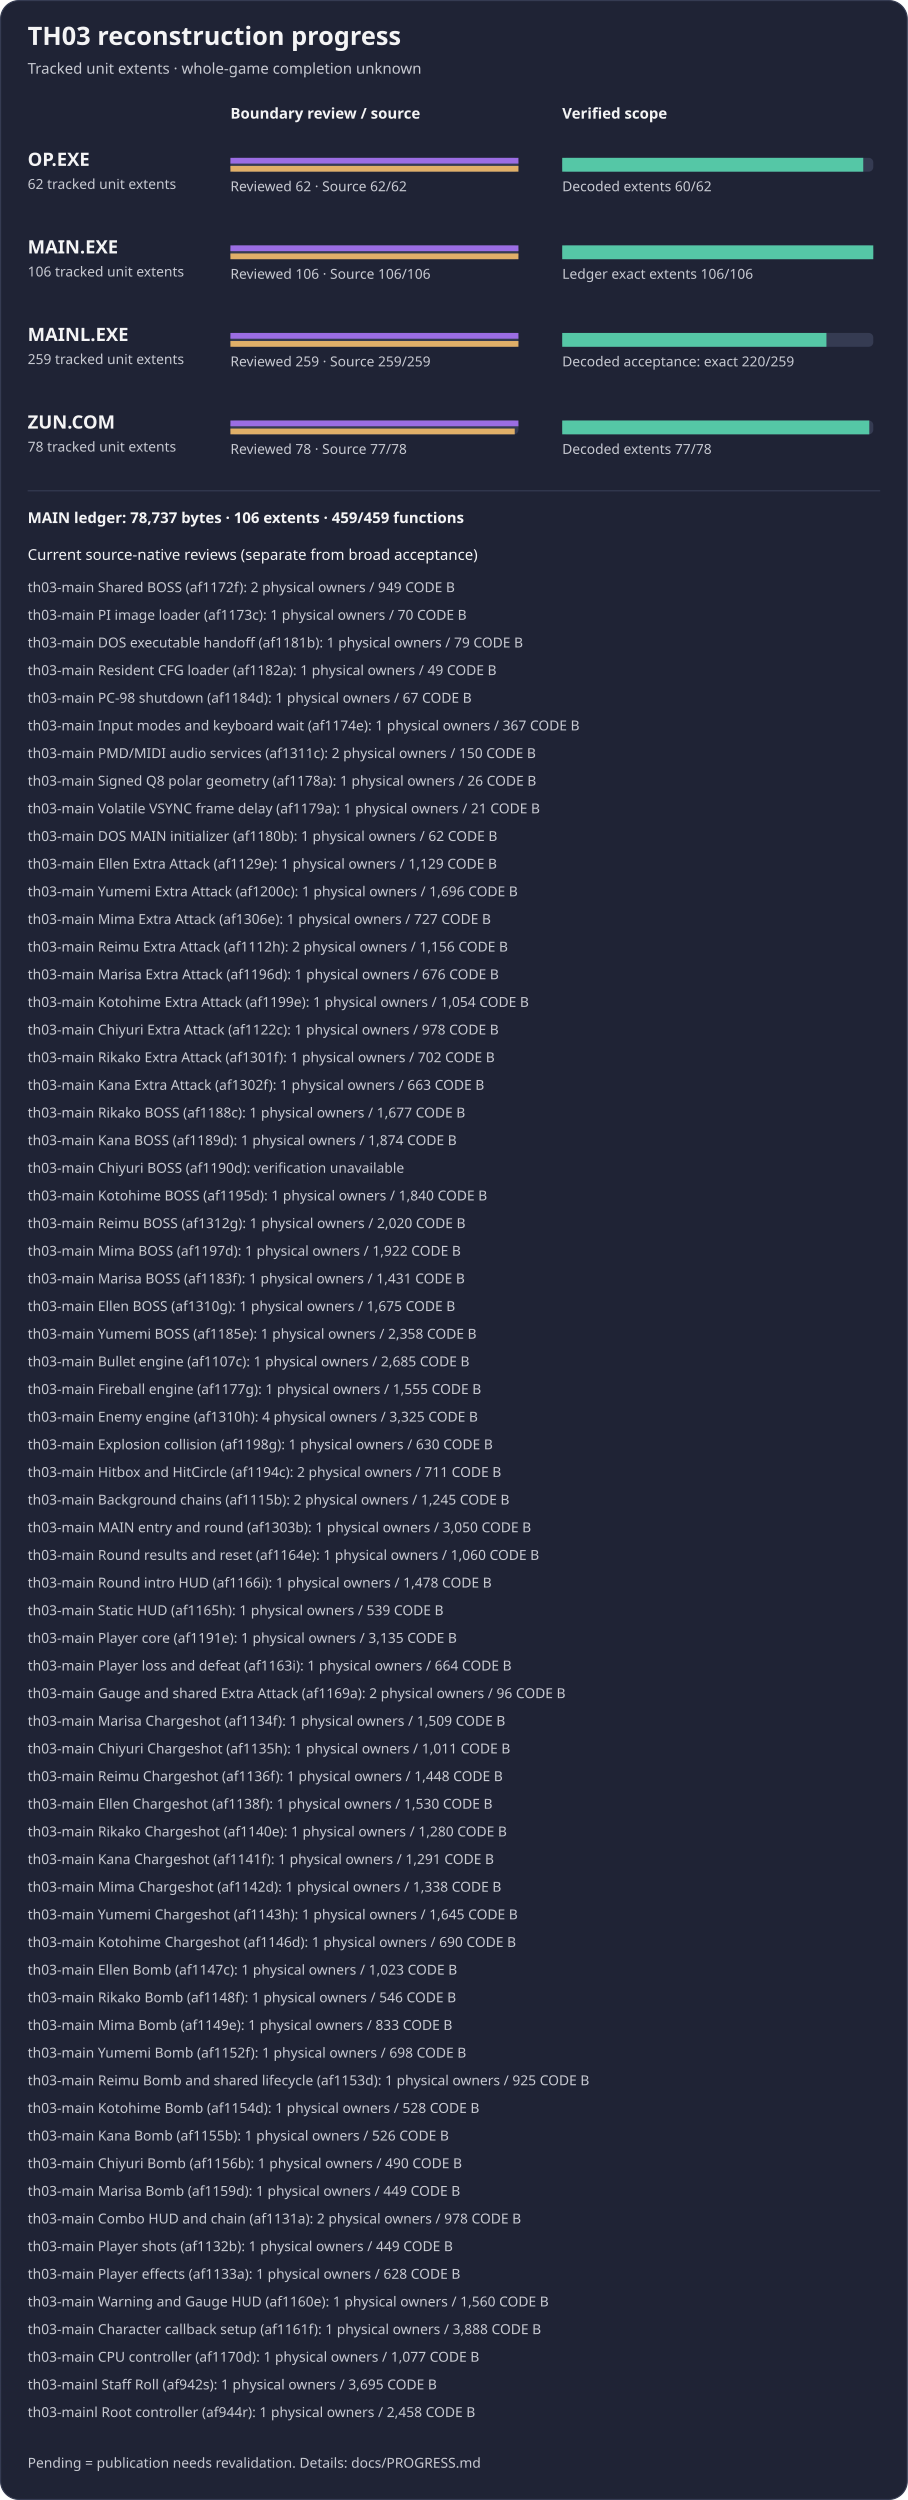
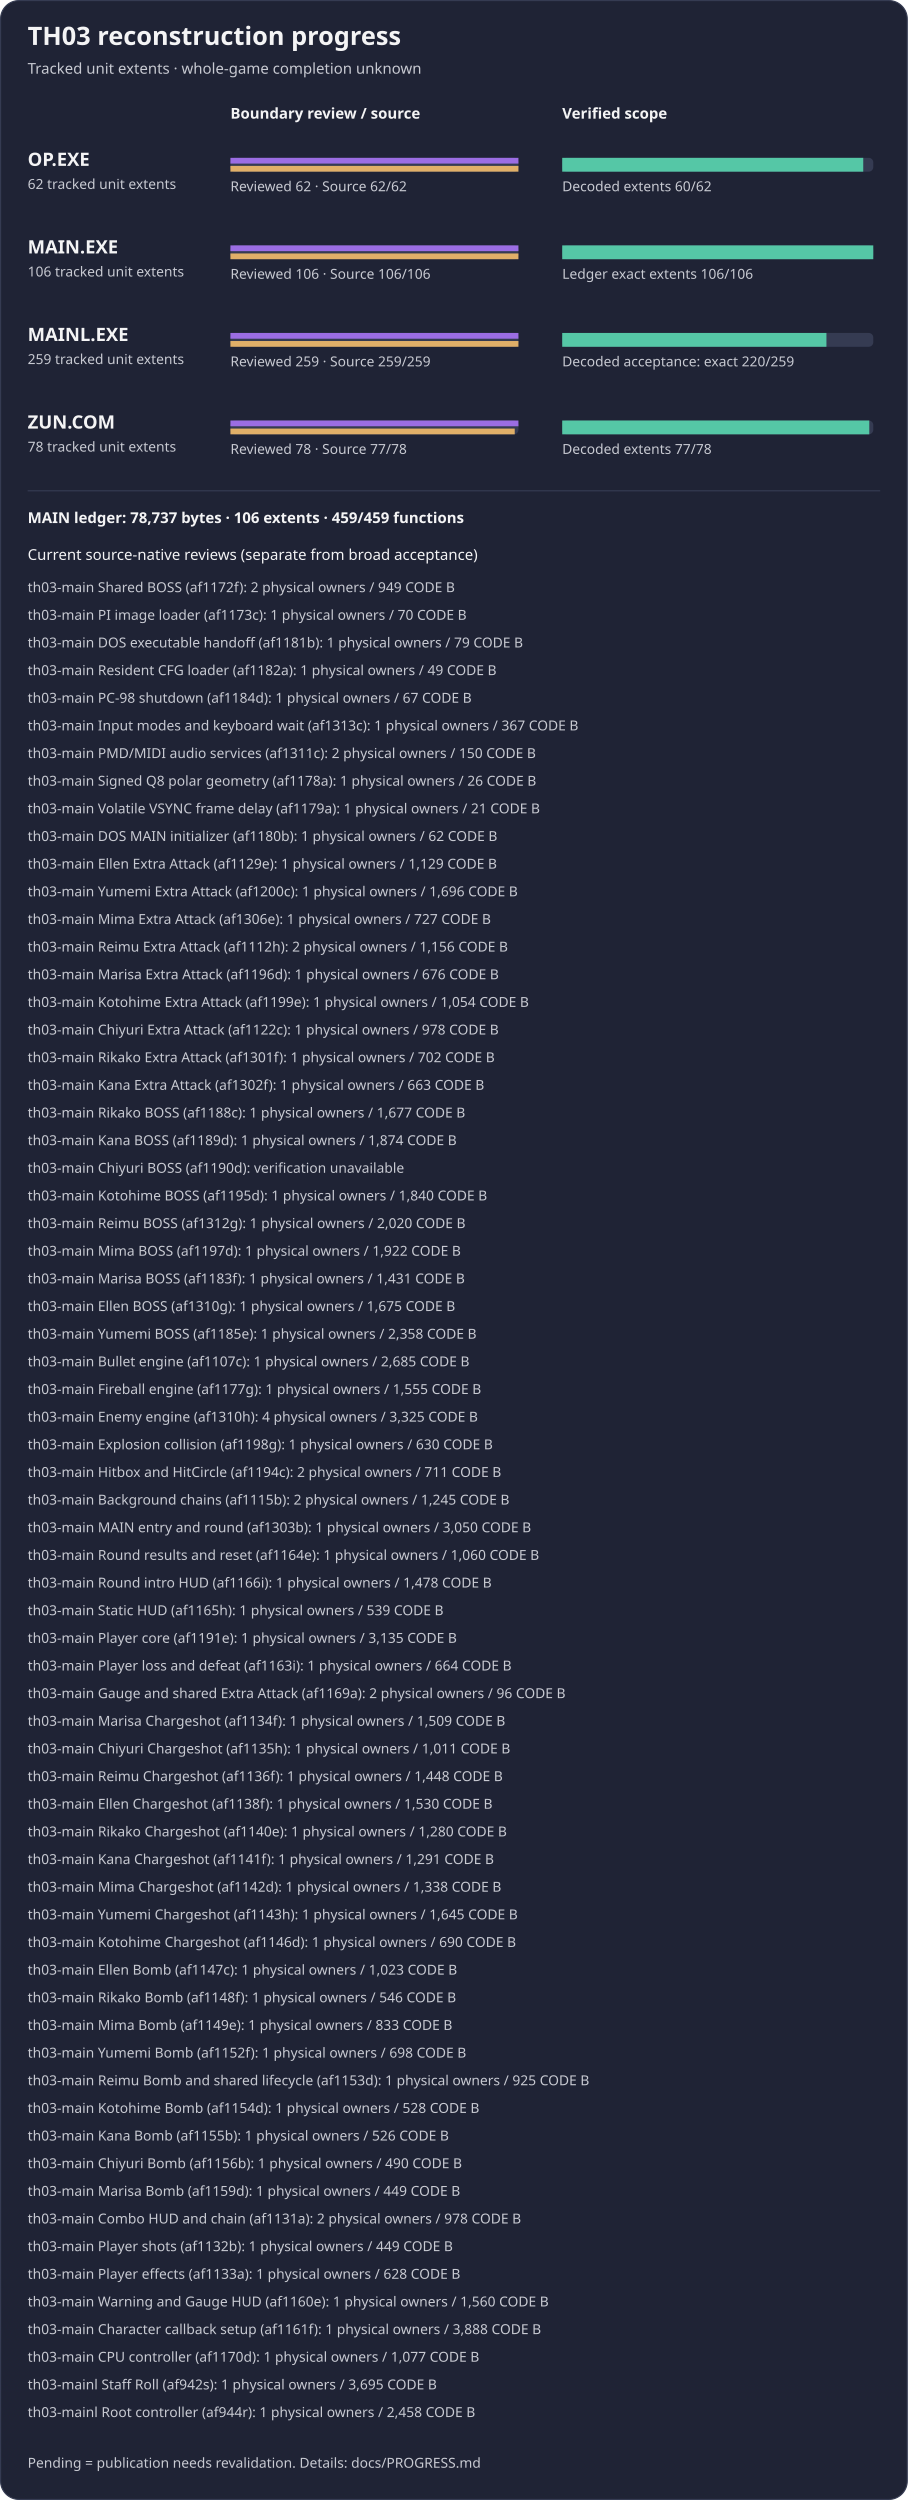
<svg xmlns="http://www.w3.org/2000/svg" width="788" height="2170" viewBox="0 0 788 2170" role="img" aria-label="TH03 reviewed subset reconstruction progress">
  <rect x="0.5" y="0.5" width="787" height="2169" rx="16" fill="#1f2335" stroke="#353b52" />
  <text x="24" y="39" fill="#f4f4f5" font-family="sans-serif" font-size="22" font-weight="600">TH03 reconstruction progress</text>
  <text x="24" y="64" fill="#c8cad2" font-family="sans-serif" font-size="13">Tracked unit extents · whole-game completion unknown</text>
  <text x="200" y="103" fill="#f4f4f5" font-family="sans-serif" font-size="13" font-weight="600">Boundary review / source</text>
  <text x="488" y="103" fill="#f4f4f5" font-family="sans-serif" font-size="13" font-weight="600">Verified scope</text>
  <g aria-label="OP.EXE bars count tracked unit extents, not functions; source-present is not exact">
    <text x="24" y="144" fill="#f4f4f5" font-family="sans-serif" font-size="16" font-weight="600">OP.EXE</text>
    <text x="24" y="164" fill="#c8cad2" font-family="sans-serif" font-size="12">62 tracked unit extents</text>
    <rect x="200" y="137" width="250" height="12" rx="4" fill="#353b52" />
    <rect x="488" y="137" width="270" height="12" rx="4" fill="#353b52" />
    <rect x="200" y="137" width="250.00" height="5" fill="#9b6de3" />
    <rect x="200" y="144" width="250.00" height="5" fill="#e0af68" />
    <rect x="488" y="137" width="261.29" height="12" fill="#55c7a6" />
    <text x="200" y="166" fill="#c8cad2" font-family="sans-serif" font-size="12">Reviewed 62 · Source 62/62</text>
    <text x="488" y="166" fill="#c8cad2" font-family="sans-serif" font-size="12">Decoded extents 60/62</text>
  </g>
  <g aria-label="MAIN.EXE bars count tracked unit extents, not functions; source-present is not exact">
    <text x="24" y="220" fill="#f4f4f5" font-family="sans-serif" font-size="16" font-weight="600">MAIN.EXE</text>
    <text x="24" y="240" fill="#c8cad2" font-family="sans-serif" font-size="12">106 tracked unit extents</text>
    <rect x="200" y="213" width="250" height="12" rx="4" fill="#353b52" />
    <rect x="488" y="213" width="270" height="12" rx="4" fill="#353b52" />
    <rect x="200" y="213" width="250.00" height="5" fill="#9b6de3" />
    <rect x="200" y="220" width="250.00" height="5" fill="#e0af68" />
    <rect x="488" y="213" width="270.00" height="12" fill="#55c7a6" />
    <text x="200" y="242" fill="#c8cad2" font-family="sans-serif" font-size="12">Reviewed 106 · Source 106/106</text>
    <text x="488" y="242" fill="#c8cad2" font-family="sans-serif" font-size="12">Ledger exact extents 106/106</text>
  </g>
  <g aria-label="MAINL bars count tracked unit extents, not functions; source-present is not exact">
    <text x="24" y="296" fill="#f4f4f5" font-family="sans-serif" font-size="16" font-weight="600">MAINL.EXE</text>
    <text x="24" y="316" fill="#c8cad2" font-family="sans-serif" font-size="12">259 tracked unit extents</text>
    <rect x="200" y="289" width="250" height="12" rx="4" fill="#353b52" />
    <rect x="488" y="289" width="270" height="12" rx="4" fill="#353b52" />
    <rect x="200" y="289" width="250.00" height="5" fill="#9b6de3" />
    <rect x="200" y="296" width="250.00" height="5" fill="#e0af68" />
    <rect x="488" y="289" width="229.34" height="12" fill="#55c7a6" />
    <text x="200" y="318" fill="#c8cad2" font-family="sans-serif" font-size="12">Reviewed 259 · Source 259/259</text>
    <text x="488" y="318" fill="#c8cad2" font-family="sans-serif" font-size="12">Decoded acceptance: exact 220/259</text>
  </g>
  <g aria-label="ZUN.COM bars count tracked unit extents, not functions; source-present is not exact">
    <text x="24" y="372" fill="#f4f4f5" font-family="sans-serif" font-size="16" font-weight="600">ZUN.COM</text>
    <text x="24" y="392" fill="#c8cad2" font-family="sans-serif" font-size="12">78 tracked unit extents</text>
    <rect x="200" y="365" width="250" height="12" rx="4" fill="#353b52" />
    <rect x="488" y="365" width="270" height="12" rx="4" fill="#353b52" />
    <rect x="200" y="365" width="250.00" height="5" fill="#9b6de3" />
    <rect x="200" y="372" width="246.79" height="5" fill="#e0af68" />
    <rect x="488" y="365" width="266.54" height="12" fill="#55c7a6" />
    <text x="200" y="394" fill="#c8cad2" font-family="sans-serif" font-size="12">Reviewed 78 · Source 77/78</text>
    <text x="488" y="394" fill="#c8cad2" font-family="sans-serif" font-size="12">Decoded extents 77/78</text>
  </g>
  <path d="M24 426 H764" stroke="#353b52" />
  <text x="24" y="454" fill="#f4f4f5" font-family="sans-serif" font-size="13" font-weight="600">MAIN ledger: 78,737 bytes · 106 extents · 459/459 functions</text>
  <text x="24" y="486" fill="#f4f4f5" font-family="sans-serif" font-size="13">Current source-native reviews (separate from broad acceptance)</text>
  <text x="24" y="514" fill="#c8cad2" font-family="sans-serif" font-size="12">th03-main Shared BOSS (af1172f): 2 physical owners / 949 CODE B</text>
  <text x="24" y="538" fill="#c8cad2" font-family="sans-serif" font-size="12">th03-main PI image loader (af1173c): 1 physical owners / 70 CODE B</text>
  <text x="24" y="562" fill="#c8cad2" font-family="sans-serif" font-size="12">th03-main DOS executable handoff (af1181b): 1 physical owners / 79 CODE B</text>
  <text x="24" y="586" fill="#c8cad2" font-family="sans-serif" font-size="12">th03-main Resident CFG loader (af1182a): 1 physical owners / 49 CODE B</text>
  <text x="24" y="610" fill="#c8cad2" font-family="sans-serif" font-size="12">th03-main PC-98 shutdown (af1184d): 1 physical owners / 67 CODE B</text>
-   <text x="24" y="634" fill="#c8cad2" font-family="sans-serif" font-size="12">th03-main Input modes and keyboard wait (af1174e): 1 physical owners / 367 CODE B</text>
+   <text x="24" y="634" fill="#c8cad2" font-family="sans-serif" font-size="12">th03-main Input modes and keyboard wait (af1313c): 1 physical owners / 367 CODE B</text>
  <text x="24" y="658" fill="#c8cad2" font-family="sans-serif" font-size="12">th03-main PMD/MIDI audio services (af1311c): 2 physical owners / 150 CODE B</text>
  <text x="24" y="682" fill="#c8cad2" font-family="sans-serif" font-size="12">th03-main Signed Q8 polar geometry (af1178a): 1 physical owners / 26 CODE B</text>
  <text x="24" y="706" fill="#c8cad2" font-family="sans-serif" font-size="12">th03-main Volatile VSYNC frame delay (af1179a): 1 physical owners / 21 CODE B</text>
  <text x="24" y="730" fill="#c8cad2" font-family="sans-serif" font-size="12">th03-main DOS MAIN initializer (af1180b): 1 physical owners / 62 CODE B</text>
  <text x="24" y="754" fill="#c8cad2" font-family="sans-serif" font-size="12">th03-main Ellen Extra Attack (af1129e): 1 physical owners / 1,129 CODE B</text>
  <text x="24" y="778" fill="#c8cad2" font-family="sans-serif" font-size="12">th03-main Yumemi Extra Attack (af1200c): 1 physical owners / 1,696 CODE B</text>
  <text x="24" y="802" fill="#c8cad2" font-family="sans-serif" font-size="12">th03-main Mima Extra Attack (af1306e): 1 physical owners / 727 CODE B</text>
  <text x="24" y="826" fill="#c8cad2" font-family="sans-serif" font-size="12">th03-main Reimu Extra Attack (af1112h): 2 physical owners / 1,156 CODE B</text>
  <text x="24" y="850" fill="#c8cad2" font-family="sans-serif" font-size="12">th03-main Marisa Extra Attack (af1196d): 1 physical owners / 676 CODE B</text>
  <text x="24" y="874" fill="#c8cad2" font-family="sans-serif" font-size="12">th03-main Kotohime Extra Attack (af1199e): 1 physical owners / 1,054 CODE B</text>
  <text x="24" y="898" fill="#c8cad2" font-family="sans-serif" font-size="12">th03-main Chiyuri Extra Attack (af1122c): 1 physical owners / 978 CODE B</text>
  <text x="24" y="922" fill="#c8cad2" font-family="sans-serif" font-size="12">th03-main Rikako Extra Attack (af1301f): 1 physical owners / 702 CODE B</text>
  <text x="24" y="946" fill="#c8cad2" font-family="sans-serif" font-size="12">th03-main Kana Extra Attack (af1302f): 1 physical owners / 663 CODE B</text>
  <text x="24" y="970" fill="#c8cad2" font-family="sans-serif" font-size="12">th03-main Rikako BOSS (af1188c): 1 physical owners / 1,677 CODE B</text>
  <text x="24" y="994" fill="#c8cad2" font-family="sans-serif" font-size="12">th03-main Kana BOSS (af1189d): 1 physical owners / 1,874 CODE B</text>
  <text x="24" y="1018" fill="#c8cad2" font-family="sans-serif" font-size="12">th03-main Chiyuri BOSS (af1190d): verification unavailable</text>
  <text x="24" y="1042" fill="#c8cad2" font-family="sans-serif" font-size="12">th03-main Kotohime BOSS (af1195d): 1 physical owners / 1,840 CODE B</text>
  <text x="24" y="1066" fill="#c8cad2" font-family="sans-serif" font-size="12">th03-main Reimu BOSS (af1312g): 1 physical owners / 2,020 CODE B</text>
  <text x="24" y="1090" fill="#c8cad2" font-family="sans-serif" font-size="12">th03-main Mima BOSS (af1197d): 1 physical owners / 1,922 CODE B</text>
  <text x="24" y="1114" fill="#c8cad2" font-family="sans-serif" font-size="12">th03-main Marisa BOSS (af1183f): 1 physical owners / 1,431 CODE B</text>
  <text x="24" y="1138" fill="#c8cad2" font-family="sans-serif" font-size="12">th03-main Ellen BOSS (af1310g): 1 physical owners / 1,675 CODE B</text>
  <text x="24" y="1162" fill="#c8cad2" font-family="sans-serif" font-size="12">th03-main Yumemi BOSS (af1185e): 1 physical owners / 2,358 CODE B</text>
  <text x="24" y="1186" fill="#c8cad2" font-family="sans-serif" font-size="12">th03-main Bullet engine (af1107c): 1 physical owners / 2,685 CODE B</text>
  <text x="24" y="1210" fill="#c8cad2" font-family="sans-serif" font-size="12">th03-main Fireball engine (af1177g): 1 physical owners / 1,555 CODE B</text>
  <text x="24" y="1234" fill="#c8cad2" font-family="sans-serif" font-size="12">th03-main Enemy engine (af1310h): 4 physical owners / 3,325 CODE B</text>
  <text x="24" y="1258" fill="#c8cad2" font-family="sans-serif" font-size="12">th03-main Explosion collision (af1198g): 1 physical owners / 630 CODE B</text>
  <text x="24" y="1282" fill="#c8cad2" font-family="sans-serif" font-size="12">th03-main Hitbox and HitCircle (af1194c): 2 physical owners / 711 CODE B</text>
  <text x="24" y="1306" fill="#c8cad2" font-family="sans-serif" font-size="12">th03-main Background chains (af1115b): 2 physical owners / 1,245 CODE B</text>
  <text x="24" y="1330" fill="#c8cad2" font-family="sans-serif" font-size="12">th03-main MAIN entry and round (af1303b): 1 physical owners / 3,050 CODE B</text>
  <text x="24" y="1354" fill="#c8cad2" font-family="sans-serif" font-size="12">th03-main Round results and reset (af1164e): 1 physical owners / 1,060 CODE B</text>
  <text x="24" y="1378" fill="#c8cad2" font-family="sans-serif" font-size="12">th03-main Round intro HUD (af1166i): 1 physical owners / 1,478 CODE B</text>
  <text x="24" y="1402" fill="#c8cad2" font-family="sans-serif" font-size="12">th03-main Static HUD (af1165h): 1 physical owners / 539 CODE B</text>
  <text x="24" y="1426" fill="#c8cad2" font-family="sans-serif" font-size="12">th03-main Player core (af1191e): 1 physical owners / 3,135 CODE B</text>
  <text x="24" y="1450" fill="#c8cad2" font-family="sans-serif" font-size="12">th03-main Player loss and defeat (af1163i): 1 physical owners / 664 CODE B</text>
  <text x="24" y="1474" fill="#c8cad2" font-family="sans-serif" font-size="12">th03-main Gauge and shared Extra Attack (af1169a): 2 physical owners / 96 CODE B</text>
  <text x="24" y="1498" fill="#c8cad2" font-family="sans-serif" font-size="12">th03-main Marisa Chargeshot (af1134f): 1 physical owners / 1,509 CODE B</text>
  <text x="24" y="1522" fill="#c8cad2" font-family="sans-serif" font-size="12">th03-main Chiyuri Chargeshot (af1135h): 1 physical owners / 1,011 CODE B</text>
  <text x="24" y="1546" fill="#c8cad2" font-family="sans-serif" font-size="12">th03-main Reimu Chargeshot (af1136f): 1 physical owners / 1,448 CODE B</text>
  <text x="24" y="1570" fill="#c8cad2" font-family="sans-serif" font-size="12">th03-main Ellen Chargeshot (af1138f): 1 physical owners / 1,530 CODE B</text>
  <text x="24" y="1594" fill="#c8cad2" font-family="sans-serif" font-size="12">th03-main Rikako Chargeshot (af1140e): 1 physical owners / 1,280 CODE B</text>
  <text x="24" y="1618" fill="#c8cad2" font-family="sans-serif" font-size="12">th03-main Kana Chargeshot (af1141f): 1 physical owners / 1,291 CODE B</text>
  <text x="24" y="1642" fill="#c8cad2" font-family="sans-serif" font-size="12">th03-main Mima Chargeshot (af1142d): 1 physical owners / 1,338 CODE B</text>
  <text x="24" y="1666" fill="#c8cad2" font-family="sans-serif" font-size="12">th03-main Yumemi Chargeshot (af1143h): 1 physical owners / 1,645 CODE B</text>
  <text x="24" y="1690" fill="#c8cad2" font-family="sans-serif" font-size="12">th03-main Kotohime Chargeshot (af1146d): 1 physical owners / 690 CODE B</text>
  <text x="24" y="1714" fill="#c8cad2" font-family="sans-serif" font-size="12">th03-main Ellen Bomb (af1147c): 1 physical owners / 1,023 CODE B</text>
  <text x="24" y="1738" fill="#c8cad2" font-family="sans-serif" font-size="12">th03-main Rikako Bomb (af1148f): 1 physical owners / 546 CODE B</text>
  <text x="24" y="1762" fill="#c8cad2" font-family="sans-serif" font-size="12">th03-main Mima Bomb (af1149e): 1 physical owners / 833 CODE B</text>
  <text x="24" y="1786" fill="#c8cad2" font-family="sans-serif" font-size="12">th03-main Yumemi Bomb (af1152f): 1 physical owners / 698 CODE B</text>
  <text x="24" y="1810" fill="#c8cad2" font-family="sans-serif" font-size="12">th03-main Reimu Bomb and shared lifecycle (af1153d): 1 physical owners / 925 CODE B</text>
  <text x="24" y="1834" fill="#c8cad2" font-family="sans-serif" font-size="12">th03-main Kotohime Bomb (af1154d): 1 physical owners / 528 CODE B</text>
  <text x="24" y="1858" fill="#c8cad2" font-family="sans-serif" font-size="12">th03-main Kana Bomb (af1155b): 1 physical owners / 526 CODE B</text>
  <text x="24" y="1882" fill="#c8cad2" font-family="sans-serif" font-size="12">th03-main Chiyuri Bomb (af1156b): 1 physical owners / 490 CODE B</text>
  <text x="24" y="1906" fill="#c8cad2" font-family="sans-serif" font-size="12">th03-main Marisa Bomb (af1159d): 1 physical owners / 449 CODE B</text>
  <text x="24" y="1930" fill="#c8cad2" font-family="sans-serif" font-size="12">th03-main Combo HUD and chain (af1131a): 2 physical owners / 978 CODE B</text>
  <text x="24" y="1954" fill="#c8cad2" font-family="sans-serif" font-size="12">th03-main Player shots (af1132b): 1 physical owners / 449 CODE B</text>
  <text x="24" y="1978" fill="#c8cad2" font-family="sans-serif" font-size="12">th03-main Player effects (af1133a): 1 physical owners / 628 CODE B</text>
  <text x="24" y="2002" fill="#c8cad2" font-family="sans-serif" font-size="12">th03-main Warning and Gauge HUD (af1160e): 1 physical owners / 1,560 CODE B</text>
  <text x="24" y="2026" fill="#c8cad2" font-family="sans-serif" font-size="12">th03-main Character callback setup (af1161f): 1 physical owners / 3,888 CODE B</text>
  <text x="24" y="2050" fill="#c8cad2" font-family="sans-serif" font-size="12">th03-main CPU controller (af1170d): 1 physical owners / 1,077 CODE B</text>
  <text x="24" y="2074" fill="#c8cad2" font-family="sans-serif" font-size="12">th03-mainl Staff Roll (af942s): 1 physical owners / 3,695 CODE B</text>
  <text x="24" y="2098" fill="#c8cad2" font-family="sans-serif" font-size="12">th03-mainl Root controller (af944r): 1 physical owners / 2,458 CODE B</text>
  <text x="24" y="2142" fill="#c8cad2" font-family="sans-serif" font-size="12">Pending = publication needs revalidation. Details: docs/PROGRESS.md</text>
</svg>
